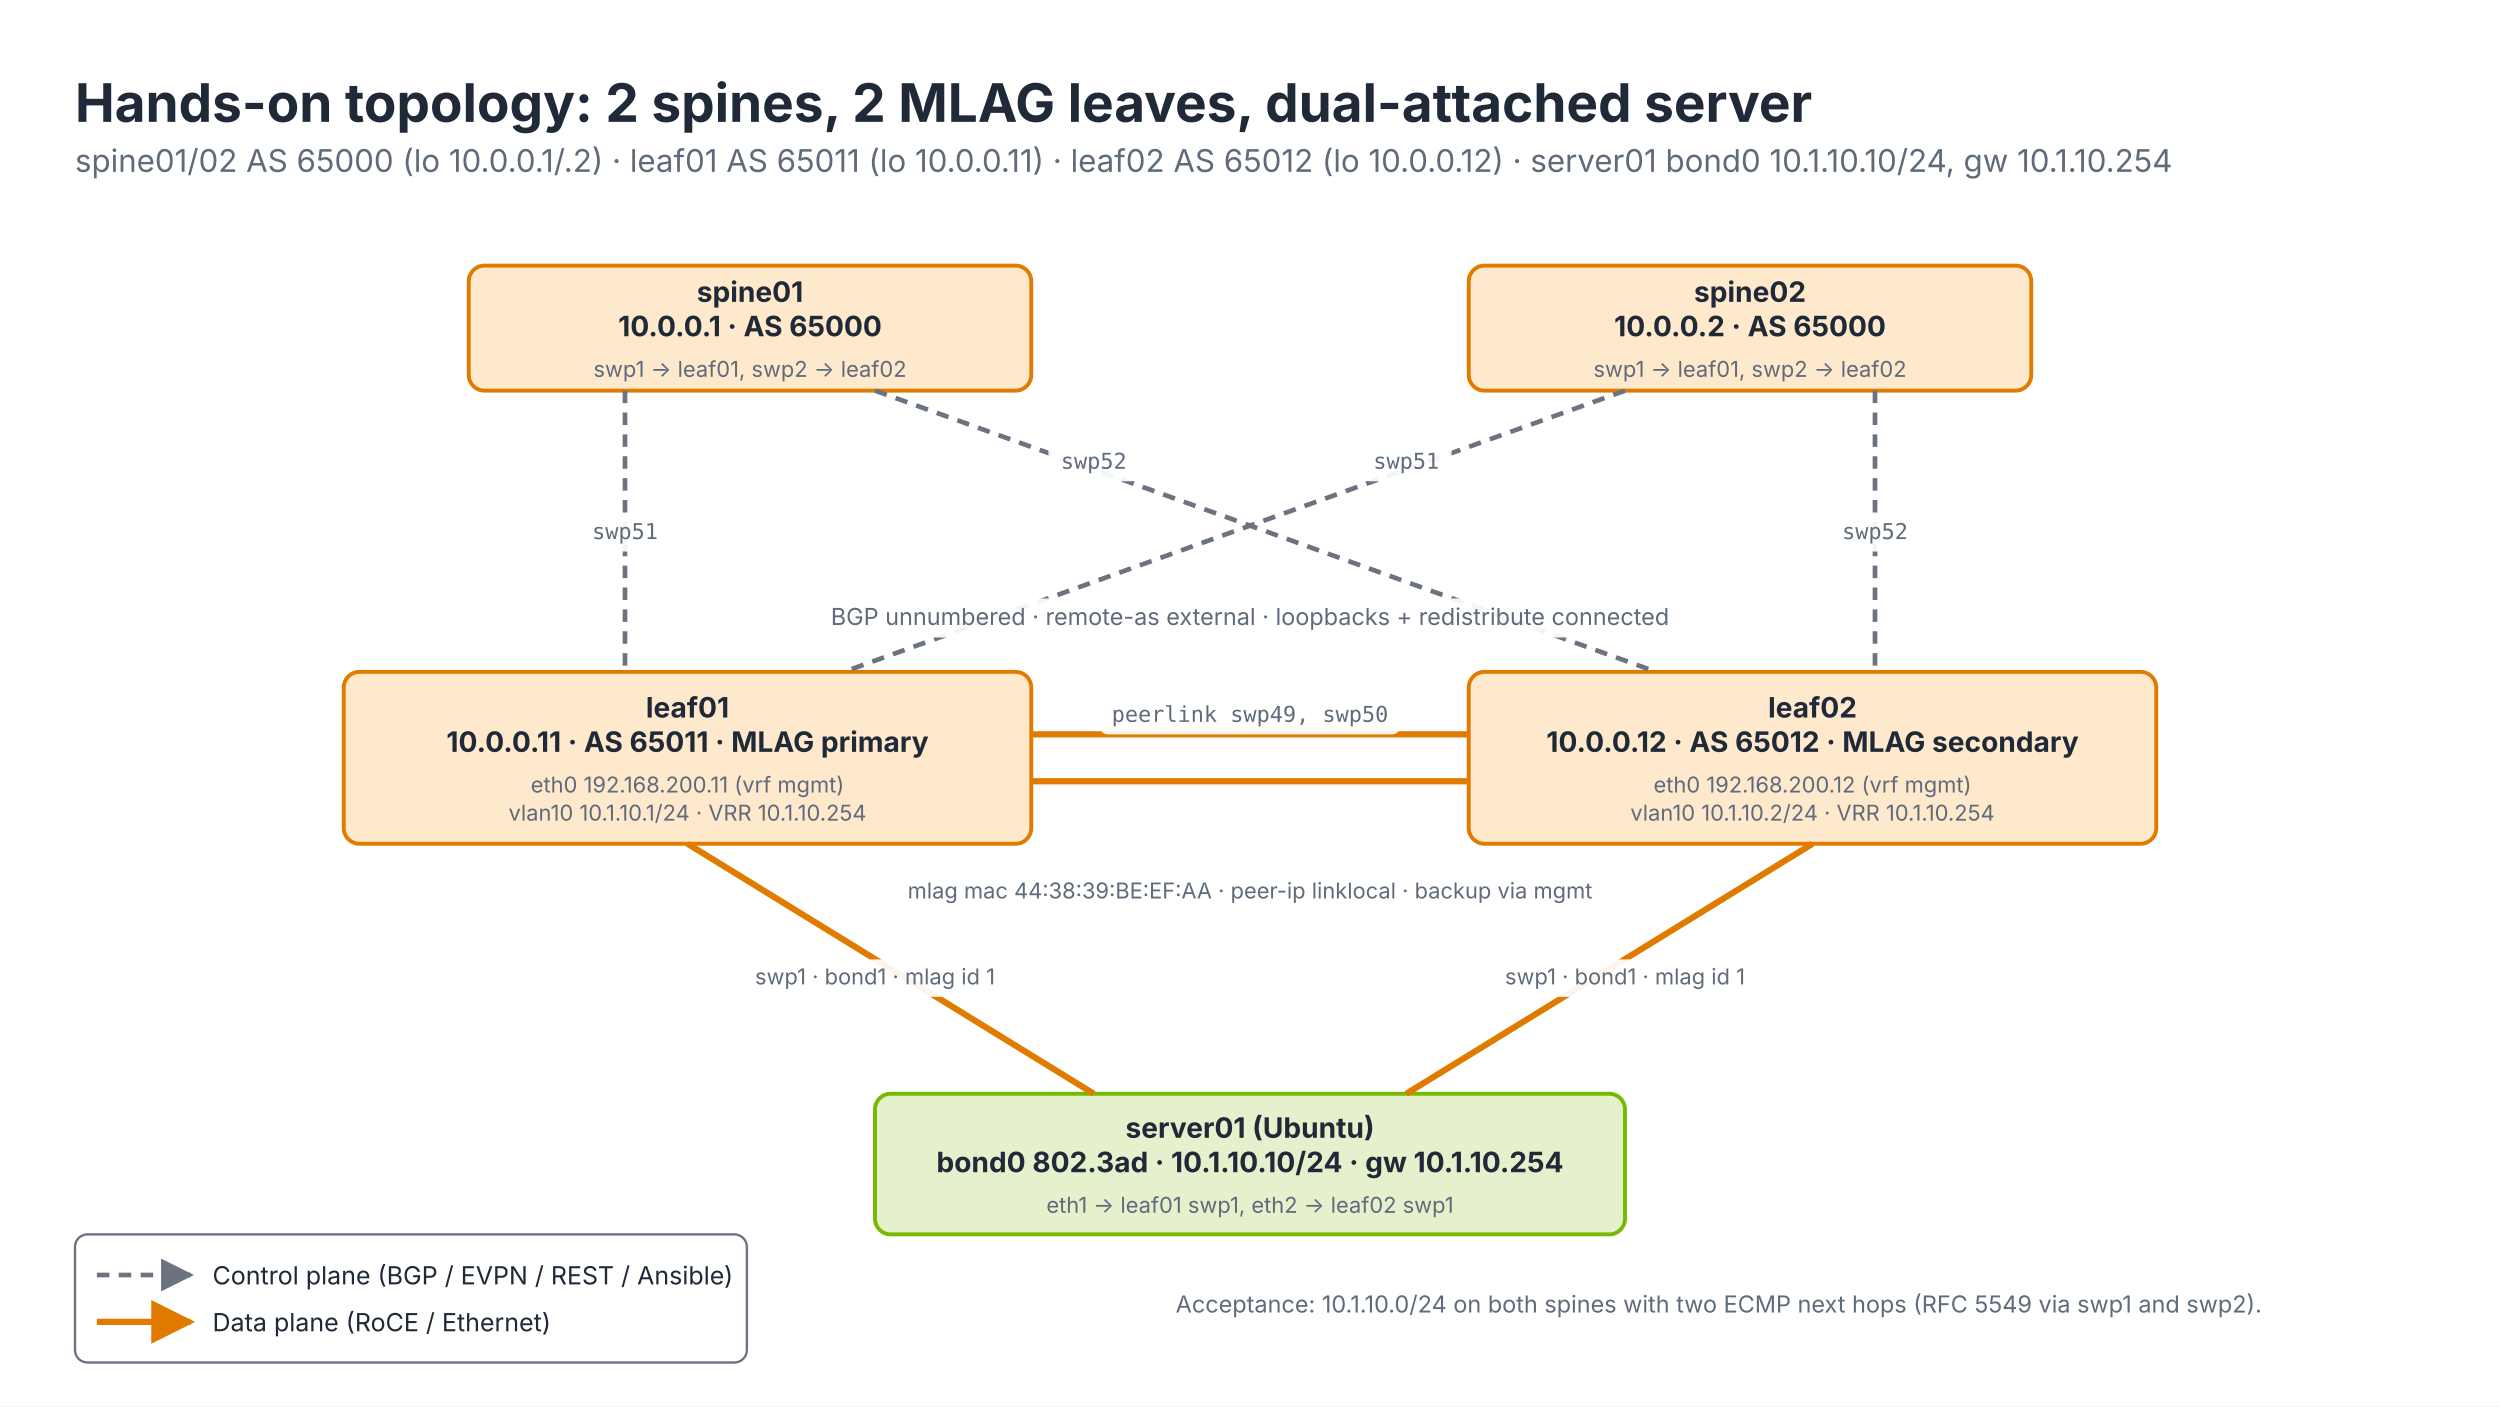
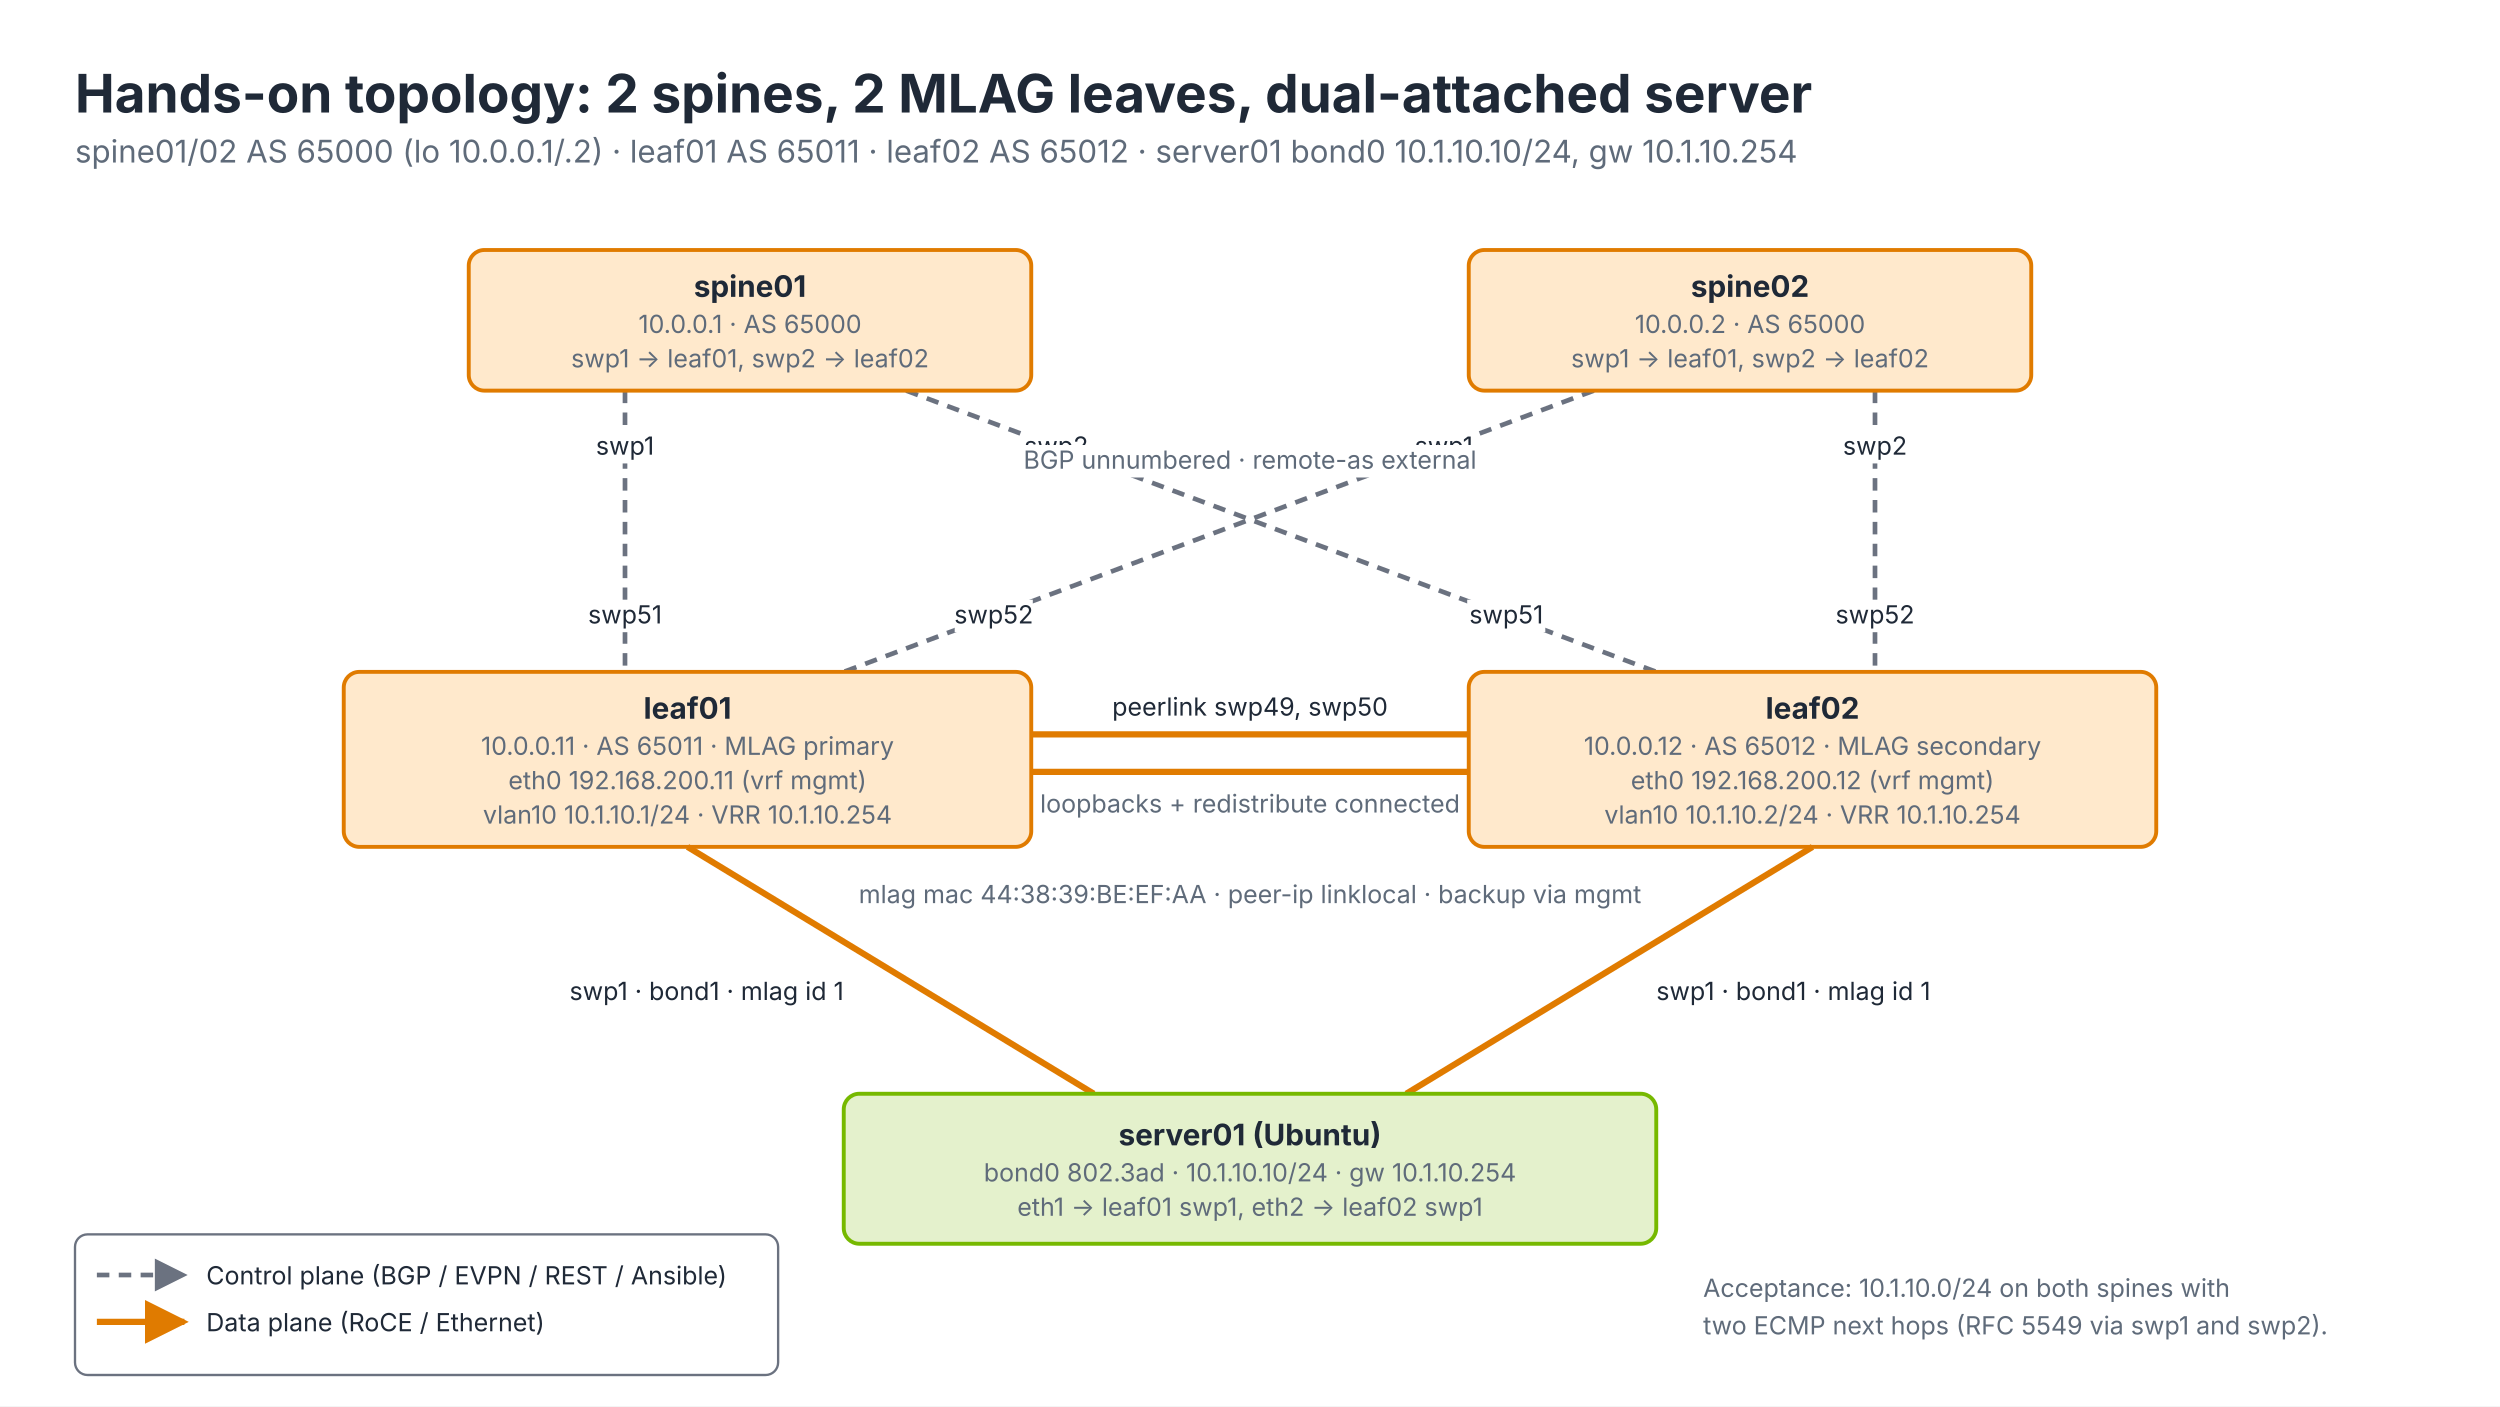
<svg xmlns="http://www.w3.org/2000/svg" viewBox="0 0 1600 900" width="100%" role="img">
  <defs>
    <marker id="arrow-orange" viewBox="0 0 10 10" refX="9" refY="5" markerWidth="7" markerHeight="7" orient="auto-start-reverse">
      <path d="M0,0 L10,5 L0,10 z" fill="#e07b00" />
    </marker>
    <marker id="arrow-blue" viewBox="0 0 10 10" refX="9" refY="5" markerWidth="7" markerHeight="7" orient="auto-start-reverse">
      <path d="M0,0 L10,5 L0,10 z" fill="#2f6fdb" />
    </marker>
    <marker id="arrow-gray" viewBox="0 0 10 10" refX="9" refY="5" markerWidth="7" markerHeight="7" orient="auto-start-reverse">
      <path d="M0,0 L10,5 L0,10 z" fill="#6b7280" />
    </marker>
    <marker id="arrow-red" viewBox="0 0 10 10" refX="9" refY="5" markerWidth="7" markerHeight="7" orient="auto-start-reverse">
      <path d="M0,0 L10,5 L0,10 z" fill="#d93025" />
    </marker>
    <marker id="arrow-purple" viewBox="0 0 10 10" refX="9" refY="5" markerWidth="7" markerHeight="7" orient="auto-start-reverse">
      <path d="M0,0 L10,5 L0,10 z" fill="#7a3fd1" />
    </marker>
    <marker id="arrow-dark" viewBox="0 0 10 10" refX="9" refY="5" markerWidth="7" markerHeight="7" orient="auto-start-reverse">
      <path d="M0,0 L10,5 L0,10 z" fill="#1f2937" />
    </marker>
    <marker id="arrow-green" viewBox="0 0 10 10" refX="9" refY="5" markerWidth="7" markerHeight="7" orient="auto-start-reverse">
      <path d="M0,0 L10,5 L0,10 z" fill="#76b900" />
    </marker>
  </defs>
  <rect x="0" y="0" width="1600" height="900" fill="#ffffff" />
-   <text x="48" y="78" font-family="Inter, 'Segoe UI', Helvetica, Arial, sans-serif" font-size="34" font-weight="700" fill="#1f2937">Hands-on topology: 2 spines, 2 MLAG leaves, dual-attached server</text>
-   <text x="48" y="110" font-family="Inter, 'Segoe UI', Helvetica, Arial, sans-serif" font-size="20" fill="#5f6b7a">spine01/02 AS 65000 (lo 10.0.0.1/.2) · leaf01 AS 65011 (lo 10.0.0.11) · leaf02 AS 65012 (lo 10.0.0.12) · server01 bond0 10.1.10.10/24, gw 10.1.10.254</text>
+   <text x="48" y="72" font-family="Inter, 'Segoe UI', Helvetica, Arial, sans-serif" font-size="34" font-weight="700" fill="#1f2937" text-anchor="start">Hands-on topology: 2 spines, 2 MLAG leaves, dual-attached server</text>
+   <text x="48" y="104" font-family="Inter, 'Segoe UI', Helvetica, Arial, sans-serif" font-size="20" font-weight="400" fill="#5f6b7a" text-anchor="start">spine01/02 AS 65000 (lo 10.0.0.1/.2) · leaf01 AS 65011 · leaf02 AS 65012 · server01 bond0 10.1.10.10/24, gw 10.1.10.254</text>
+   <line x1="400" y1="250" x2="400" y2="430" stroke="#6b7280" stroke-width="3" stroke-dasharray="8 6" />
+   <rect x="379.0" y="275.8" width="42.0" height="20.8" fill="#ffffff" />
+   <text x="400" y="291" font-family="Inter, 'Segoe UI', Helvetica, Arial, sans-serif" font-size="16" font-weight="400" fill="#1f2937" text-anchor="middle">swp1</text>
+   <rect x="375.0" y="383.8" width="50.0" height="20.8" fill="#ffffff" />
+   <text x="400" y="399" font-family="Inter, 'Segoe UI', Helvetica, Arial, sans-serif" font-size="16" font-weight="400" fill="#1f2937" text-anchor="middle">swp51</text>
+   <line x1="580" y1="250" x2="1060" y2="430" stroke="#6b7280" stroke-width="3" stroke-dasharray="8 6" />
+   <rect x="655.0" y="275.8" width="42.0" height="20.8" fill="#ffffff" />
+   <text x="676" y="291" font-family="Inter, 'Segoe UI', Helvetica, Arial, sans-serif" font-size="16" font-weight="400" fill="#1f2937" text-anchor="middle">swp2</text>
+   <rect x="939.0" y="383.8" width="50.0" height="20.8" fill="#ffffff" />
+   <text x="964" y="399" font-family="Inter, 'Segoe UI', Helvetica, Arial, sans-serif" font-size="16" font-weight="400" fill="#1f2937" text-anchor="middle">swp51</text>
+   <line x1="1020" y1="250" x2="540" y2="430" stroke="#6b7280" stroke-width="3" stroke-dasharray="8 6" />
+   <rect x="903.0" y="275.8" width="42.0" height="20.8" fill="#ffffff" />
+   <text x="924" y="291" font-family="Inter, 'Segoe UI', Helvetica, Arial, sans-serif" font-size="16" font-weight="400" fill="#1f2937" text-anchor="middle">swp1</text>
+   <rect x="611.0" y="383.8" width="50.0" height="20.8" fill="#ffffff" />
+   <text x="636" y="399" font-family="Inter, 'Segoe UI', Helvetica, Arial, sans-serif" font-size="16" font-weight="400" fill="#1f2937" text-anchor="middle">swp52</text>
+   <line x1="1200" y1="250" x2="1200" y2="430" stroke="#6b7280" stroke-width="3" stroke-dasharray="8 6" />
+   <rect x="1179.0" y="275.8" width="42.0" height="20.8" fill="#ffffff" />
+   <text x="1200" y="291" font-family="Inter, 'Segoe UI', Helvetica, Arial, sans-serif" font-size="16" font-weight="400" fill="#1f2937" text-anchor="middle">swp2</text>
+   <rect x="1175.0" y="383.8" width="50.0" height="20.8" fill="#ffffff" />
+   <text x="1200" y="399" font-family="Inter, 'Segoe UI', Helvetica, Arial, sans-serif" font-size="16" font-weight="400" fill="#1f2937" text-anchor="middle">swp52</text>
  <g>
-     <rect x="300" y="170" width="360" height="80" rx="10" fill="#ffe9cc" stroke="#e07b00" stroke-width="2.5" />
-     <text x="480.0" y="193.2" font-family="Inter, 'Segoe UI', Helvetica, Arial, sans-serif" font-size="18" font-weight="700" fill="#1f2937" text-anchor="middle">spine01</text>
-     <text x="480.0" y="215.2" font-family="Inter, 'Segoe UI', Helvetica, Arial, sans-serif" font-size="18" font-weight="700" fill="#1f2937" text-anchor="middle">10.0.0.1 · AS 65000</text>
-     <text x="480.0" y="241.2" font-family="Inter, 'Segoe UI', Helvetica, Arial, sans-serif" font-size="14" font-weight="400" fill="#5f6b7a" text-anchor="middle">swp1 → leaf01, swp2 → leaf02</text>
+     <rect x="300" y="160" width="360" height="90" rx="10" fill="#ffe9cc" stroke="#e07b00" stroke-width="2.5" />
+     <text x="480.0" y="190.0" font-family="Inter, 'Segoe UI', Helvetica, Arial, sans-serif" font-size="19" font-weight="700" fill="#1f2937" text-anchor="middle">spine01</text>
+     <text x="480.0" y="213.1" font-family="Inter, 'Segoe UI', Helvetica, Arial, sans-serif" font-size="16" font-weight="400" fill="#5f6b7a" text-anchor="middle">10.0.0.1 · AS 65000</text>
+     <text x="480.0" y="235.1" font-family="Inter, 'Segoe UI', Helvetica, Arial, sans-serif" font-size="16" font-weight="400" fill="#5f6b7a" text-anchor="middle">swp1 → leaf01, swp2 → leaf02</text>
  </g>
  <g>
-     <rect x="940" y="170" width="360" height="80" rx="10" fill="#ffe9cc" stroke="#e07b00" stroke-width="2.5" />
-     <text x="1120.0" y="193.2" font-family="Inter, 'Segoe UI', Helvetica, Arial, sans-serif" font-size="18" font-weight="700" fill="#1f2937" text-anchor="middle">spine02</text>
-     <text x="1120.0" y="215.2" font-family="Inter, 'Segoe UI', Helvetica, Arial, sans-serif" font-size="18" font-weight="700" fill="#1f2937" text-anchor="middle">10.0.0.2 · AS 65000</text>
-     <text x="1120.0" y="241.2" font-family="Inter, 'Segoe UI', Helvetica, Arial, sans-serif" font-size="14" font-weight="400" fill="#5f6b7a" text-anchor="middle">swp1 → leaf01, swp2 → leaf02</text>
+     <rect x="940" y="160" width="360" height="90" rx="10" fill="#ffe9cc" stroke="#e07b00" stroke-width="2.5" />
+     <text x="1120.0" y="190.0" font-family="Inter, 'Segoe UI', Helvetica, Arial, sans-serif" font-size="19" font-weight="700" fill="#1f2937" text-anchor="middle">spine02</text>
+     <text x="1120.0" y="213.1" font-family="Inter, 'Segoe UI', Helvetica, Arial, sans-serif" font-size="16" font-weight="400" fill="#5f6b7a" text-anchor="middle">10.0.0.2 · AS 65000</text>
+     <text x="1120.0" y="235.1" font-family="Inter, 'Segoe UI', Helvetica, Arial, sans-serif" font-size="16" font-weight="400" fill="#5f6b7a" text-anchor="middle">swp1 → leaf01, swp2 → leaf02</text>
+   </g>
+   <rect x="655.0" y="284.8" width="290.0" height="20.8" fill="#ffffff" />
+   <text x="800" y="300" font-family="Inter, 'Segoe UI', Helvetica, Arial, sans-serif" font-size="16" font-weight="400" fill="#5f6b7a" text-anchor="middle">BGP unnumbered · remote-as external</text>
+   <line x1="660" y1="470" x2="940" y2="470" stroke="#e07b00" stroke-width="4" />
+   <line x1="660" y1="494" x2="940" y2="494" stroke="#e07b00" stroke-width="4" />
+   <text x="800" y="458" font-family="Inter, 'Segoe UI', Helvetica, Arial, sans-serif" font-size="16" font-weight="400" fill="#1f2937" text-anchor="middle">peerlink swp49, swp50</text>
+   <g>
+     <rect x="220" y="430" width="440" height="112" rx="10" fill="#ffe9cc" stroke="#e07b00" stroke-width="2.5" />
+     <text x="440.0" y="460.0" font-family="Inter, 'Segoe UI', Helvetica, Arial, sans-serif" font-size="19" font-weight="700" fill="#1f2937" text-anchor="middle">leaf01</text>
+     <text x="440.0" y="483.1" font-family="Inter, 'Segoe UI', Helvetica, Arial, sans-serif" font-size="16" font-weight="400" fill="#5f6b7a" text-anchor="middle">10.0.0.11 · AS 65011 · MLAG primary</text>
+     <text x="440.0" y="505.1" font-family="Inter, 'Segoe UI', Helvetica, Arial, sans-serif" font-size="16" font-weight="400" fill="#5f6b7a" text-anchor="middle">eth0 192.168.200.11 (vrf mgmt)</text>
+     <text x="440.0" y="527.1" font-family="Inter, 'Segoe UI', Helvetica, Arial, sans-serif" font-size="16" font-weight="400" fill="#5f6b7a" text-anchor="middle">vlan10 10.1.10.1/24 · VRR 10.1.10.254</text>
  </g>
  <g>
-     <rect x="220" y="430" width="440" height="110" rx="10" fill="#ffe9cc" stroke="#e07b00" stroke-width="2.5" />
-     <text x="440.0" y="459.2" font-family="Inter, 'Segoe UI', Helvetica, Arial, sans-serif" font-size="18" font-weight="700" fill="#1f2937" text-anchor="middle">leaf01</text>
-     <text x="440.0" y="481.2" font-family="Inter, 'Segoe UI', Helvetica, Arial, sans-serif" font-size="18" font-weight="700" fill="#1f2937" text-anchor="middle">10.0.0.11 · AS 65011 · MLAG primary</text>
-     <text x="440.0" y="507.2" font-family="Inter, 'Segoe UI', Helvetica, Arial, sans-serif" font-size="14" font-weight="400" fill="#5f6b7a" text-anchor="middle">eth0 192.168.200.11 (vrf mgmt)</text>
-     <text x="440.0" y="525.2" font-family="Inter, 'Segoe UI', Helvetica, Arial, sans-serif" font-size="14" font-weight="400" fill="#5f6b7a" text-anchor="middle">vlan10 10.1.10.1/24 · VRR 10.1.10.254</text>
+     <rect x="940" y="430" width="440" height="112" rx="10" fill="#ffe9cc" stroke="#e07b00" stroke-width="2.5" />
+     <text x="1160.0" y="460.0" font-family="Inter, 'Segoe UI', Helvetica, Arial, sans-serif" font-size="19" font-weight="700" fill="#1f2937" text-anchor="middle">leaf02</text>
+     <text x="1160.0" y="483.1" font-family="Inter, 'Segoe UI', Helvetica, Arial, sans-serif" font-size="16" font-weight="400" fill="#5f6b7a" text-anchor="middle">10.0.0.12 · AS 65012 · MLAG secondary</text>
+     <text x="1160.0" y="505.1" font-family="Inter, 'Segoe UI', Helvetica, Arial, sans-serif" font-size="16" font-weight="400" fill="#5f6b7a" text-anchor="middle">eth0 192.168.200.12 (vrf mgmt)</text>
+     <text x="1160.0" y="527.1" font-family="Inter, 'Segoe UI', Helvetica, Arial, sans-serif" font-size="16" font-weight="400" fill="#5f6b7a" text-anchor="middle">vlan10 10.1.10.2/24 · VRR 10.1.10.254</text>
+   </g>
+   <text x="800" y="520" font-family="Inter, 'Segoe UI', Helvetica, Arial, sans-serif" font-size="16" font-weight="400" fill="#5f6b7a" text-anchor="middle">loopbacks + redistribute connected</text>
+   <line x1="440" y1="542" x2="700" y2="700" stroke="#e07b00" stroke-width="4" />
+   <line x1="1160" y1="542" x2="900" y2="700" stroke="#e07b00" stroke-width="4" />
+   <text x="800" y="578" font-family="Inter, 'Segoe UI', Helvetica, Arial, sans-serif" font-size="16" font-weight="400" fill="#5f6b7a" text-anchor="middle">mlag mac 44:38:39:BE:EF:AA · peer-ip linklocal · backup via mgmt</text>
+   <text x="540" y="640" font-family="Inter, 'Segoe UI', Helvetica, Arial, sans-serif" font-size="16" font-weight="400" fill="#1f2937" text-anchor="end">swp1 · bond1 · mlag id 1</text>
+   <text x="1060" y="640" font-family="Inter, 'Segoe UI', Helvetica, Arial, sans-serif" font-size="16" font-weight="400" fill="#1f2937" text-anchor="start">swp1 · bond1 · mlag id 1</text>
+   <g>
+     <rect x="540" y="700" width="520" height="96" rx="10" fill="#e4f1cc" stroke="#76b900" stroke-width="2.5" />
+     <text x="800.0" y="733.0" font-family="Inter, 'Segoe UI', Helvetica, Arial, sans-serif" font-size="19" font-weight="700" fill="#1f2937" text-anchor="middle">server01 (Ubuntu)</text>
+     <text x="800.0" y="756.1" font-family="Inter, 'Segoe UI', Helvetica, Arial, sans-serif" font-size="16" font-weight="400" fill="#5f6b7a" text-anchor="middle">bond0 802.3ad · 10.1.10.10/24 · gw 10.1.10.254</text>
+     <text x="800.0" y="778.1" font-family="Inter, 'Segoe UI', Helvetica, Arial, sans-serif" font-size="16" font-weight="400" fill="#5f6b7a" text-anchor="middle">eth1 → leaf01 swp1, eth2 → leaf02 swp1</text>
  </g>
  <g>
-     <rect x="940" y="430" width="440" height="110" rx="10" fill="#ffe9cc" stroke="#e07b00" stroke-width="2.5" />
-     <text x="1160.0" y="459.2" font-family="Inter, 'Segoe UI', Helvetica, Arial, sans-serif" font-size="18" font-weight="700" fill="#1f2937" text-anchor="middle">leaf02</text>
-     <text x="1160.0" y="481.2" font-family="Inter, 'Segoe UI', Helvetica, Arial, sans-serif" font-size="18" font-weight="700" fill="#1f2937" text-anchor="middle">10.0.0.12 · AS 65012 · MLAG secondary</text>
-     <text x="1160.0" y="507.2" font-family="Inter, 'Segoe UI', Helvetica, Arial, sans-serif" font-size="14" font-weight="400" fill="#5f6b7a" text-anchor="middle">eth0 192.168.200.12 (vrf mgmt)</text>
-     <text x="1160.0" y="525.2" font-family="Inter, 'Segoe UI', Helvetica, Arial, sans-serif" font-size="14" font-weight="400" fill="#5f6b7a" text-anchor="middle">vlan10 10.1.10.2/24 · VRR 10.1.10.254</text>
+     <rect x="48" y="790" width="450" height="90" rx="8" fill="#ffffff" stroke="#6b7280" stroke-width="1.5" />
+     <line x1="62" y1="816" x2="118" y2="816" stroke="#6b7280" stroke-width="3" stroke-dasharray="8 6" marker-end="url(#arrow-gray)" />
+     <text x="132" y="822" font-family="Inter, 'Segoe UI', Helvetica, Arial, sans-serif" font-size="16" font-weight="400" fill="#1f2937" text-anchor="start">Control plane (BGP / EVPN / REST / Ansible)</text>
+     <line x1="62" y1="846" x2="118" y2="846" stroke="#e07b00" stroke-width="4" marker-end="url(#arrow-orange)" />
+     <text x="132" y="852" font-family="Inter, 'Segoe UI', Helvetica, Arial, sans-serif" font-size="16" font-weight="400" fill="#1f2937" text-anchor="start">Data plane (RoCE / Ethernet)</text>
  </g>
-   <line x1="400" y1="250" x2="400" y2="430" stroke="#6b7280" stroke-width="3" stroke-dasharray="8 6" />
-   <rect x="371" y="329" width="58" height="24" rx="5" fill="#ffffff" fill-opacity="0.92" />
-   <text x="400" y="345" font-family="'JetBrains Mono', Consolas, monospace" font-size="14" font-weight="400" fill="#5f6b7a" text-anchor="middle">swp51</text>
-   <line x1="560" y1="250" x2="1060" y2="430" stroke="#6b7280" stroke-width="3" stroke-dasharray="8 6" />
-   <rect x="671" y="284" width="58" height="24" rx="5" fill="#ffffff" fill-opacity="0.92" />
-   <text x="700" y="300" font-family="'JetBrains Mono', Consolas, monospace" font-size="14" font-weight="400" fill="#5f6b7a" text-anchor="middle">swp52</text>
-   <line x1="1040" y1="250" x2="540" y2="430" stroke="#6b7280" stroke-width="3" stroke-dasharray="8 6" />
-   <rect x="871" y="284" width="58" height="24" rx="5" fill="#ffffff" fill-opacity="0.92" />
-   <text x="900" y="300" font-family="'JetBrains Mono', Consolas, monospace" font-size="14" font-weight="400" fill="#5f6b7a" text-anchor="middle">swp51</text>
-   <line x1="1200" y1="250" x2="1200" y2="430" stroke="#6b7280" stroke-width="3" stroke-dasharray="8 6" />
-   <rect x="1171" y="329" width="58" height="24" rx="5" fill="#ffffff" fill-opacity="0.92" />
-   <text x="1200" y="345" font-family="'JetBrains Mono', Consolas, monospace" font-size="14" font-weight="400" fill="#5f6b7a" text-anchor="middle">swp52</text>
-   <rect x="495" y="383" width="610" height="25" rx="5" fill="#ffffff" fill-opacity="0.92" />
-   <text x="800" y="400" font-family="Inter, 'Segoe UI', Helvetica, Arial, sans-serif" font-size="15" font-weight="400" fill="#5f6b7a" text-anchor="middle">BGP unnumbered · remote-as external · loopbacks + redistribute connected</text>
-   <line x1="660" y1="470" x2="940" y2="470" stroke="#e07b00" stroke-width="4" />
-   <line x1="660" y1="500" x2="940" y2="500" stroke="#e07b00" stroke-width="4" />
-   <rect x="704" y="446" width="192" height="24" rx="5" fill="#ffffff" fill-opacity="0.92" />
-   <text x="800" y="462" font-family="'JetBrains Mono', Consolas, monospace" font-size="14" font-weight="400" fill="#5f6b7a" text-anchor="middle">peerlink swp49, swp50</text>
-   <rect x="546" y="559" width="509" height="24" rx="5" fill="#ffffff" fill-opacity="0.92" />
-   <text x="800" y="575" font-family="Inter, 'Segoe UI', Helvetica, Arial, sans-serif" font-size="14" font-weight="400" fill="#5f6b7a" text-anchor="middle">mlag mac 44:38:39:BE:EF:AA · peer-ip linklocal · backup via mgmt</text>
-   <g>
-     <rect x="560" y="700" width="480" height="90" rx="10" fill="#e4f1cc" stroke="#76b900" stroke-width="2.5" />
-     <text x="800.0" y="728.2" font-family="Inter, 'Segoe UI', Helvetica, Arial, sans-serif" font-size="18" font-weight="700" fill="#1f2937" text-anchor="middle">server01 (Ubuntu)</text>
-     <text x="800.0" y="750.2" font-family="Inter, 'Segoe UI', Helvetica, Arial, sans-serif" font-size="18" font-weight="700" fill="#1f2937" text-anchor="middle">bond0 802.3ad · 10.1.10.10/24 · gw 10.1.10.254</text>
-     <text x="800.0" y="776.2" font-family="Inter, 'Segoe UI', Helvetica, Arial, sans-serif" font-size="14" font-weight="400" fill="#5f6b7a" text-anchor="middle">eth1 → leaf01 swp1, eth2 → leaf02 swp1</text>
-   </g>
-   <line x1="700" y1="700" x2="440" y2="540" stroke="#e07b00" stroke-width="4" />
-   <rect x="460" y="614" width="201" height="24" rx="5" fill="#ffffff" fill-opacity="0.92" />
-   <text x="560" y="630" font-family="Inter, 'Segoe UI', Helvetica, Arial, sans-serif" font-size="14" font-weight="400" fill="#5f6b7a" text-anchor="middle">swp1 · bond1 · mlag id 1</text>
-   <line x1="900" y1="700" x2="1160" y2="540" stroke="#e07b00" stroke-width="4" />
-   <rect x="940" y="614" width="201" height="24" rx="5" fill="#ffffff" fill-opacity="0.92" />
-   <text x="1040" y="630" font-family="Inter, 'Segoe UI', Helvetica, Arial, sans-serif" font-size="14" font-weight="400" fill="#5f6b7a" text-anchor="middle">swp1 · bond1 · mlag id 1</text>
-   <g>
-     <rect x="48" y="790" width="430" height="82" rx="8" fill="#ffffff" stroke="#6b7280" stroke-width="1.5" />
-     <line x1="62" y1="816" x2="122" y2="816" stroke="#6b7280" stroke-width="3" stroke-dasharray="8 6" marker-end="url(#arrow-gray)" />
-     <text x="136" y="822" font-family="Inter, 'Segoe UI', Helvetica, Arial, sans-serif" font-size="16" font-weight="400" fill="#1f2937" text-anchor="start">Control plane (BGP / EVPN / REST / Ansible)</text>
-     <line x1="62" y1="846" x2="122" y2="846" stroke="#e07b00" stroke-width="4" marker-end="url(#arrow-orange)" />
-     <text x="136" y="852" font-family="Inter, 'Segoe UI', Helvetica, Arial, sans-serif" font-size="16" font-weight="400" fill="#1f2937" text-anchor="start">Data plane (RoCE / Ethernet)</text>
-   </g>
-   <text x="1100" y="840" font-family="Inter, 'Segoe UI', Helvetica, Arial, sans-serif" font-size="15" font-weight="400" fill="#5f6b7a" text-anchor="middle">Acceptance: 10.1.10.0/24 on both spines with two ECMP next hops (RFC 5549 via swp1 and swp2).</text>
+   <text x="1090" y="830" font-family="Inter, 'Segoe UI', Helvetica, Arial, sans-serif" font-size="16" font-weight="400" fill="#5f6b7a" text-anchor="start">Acceptance: 10.1.10.0/24 on both spines with</text>
+   <text x="1090" y="854" font-family="Inter, 'Segoe UI', Helvetica, Arial, sans-serif" font-size="16" font-weight="400" fill="#5f6b7a" text-anchor="start">two ECMP next hops (RFC 5549 via swp1 and swp2).</text>
</svg>
